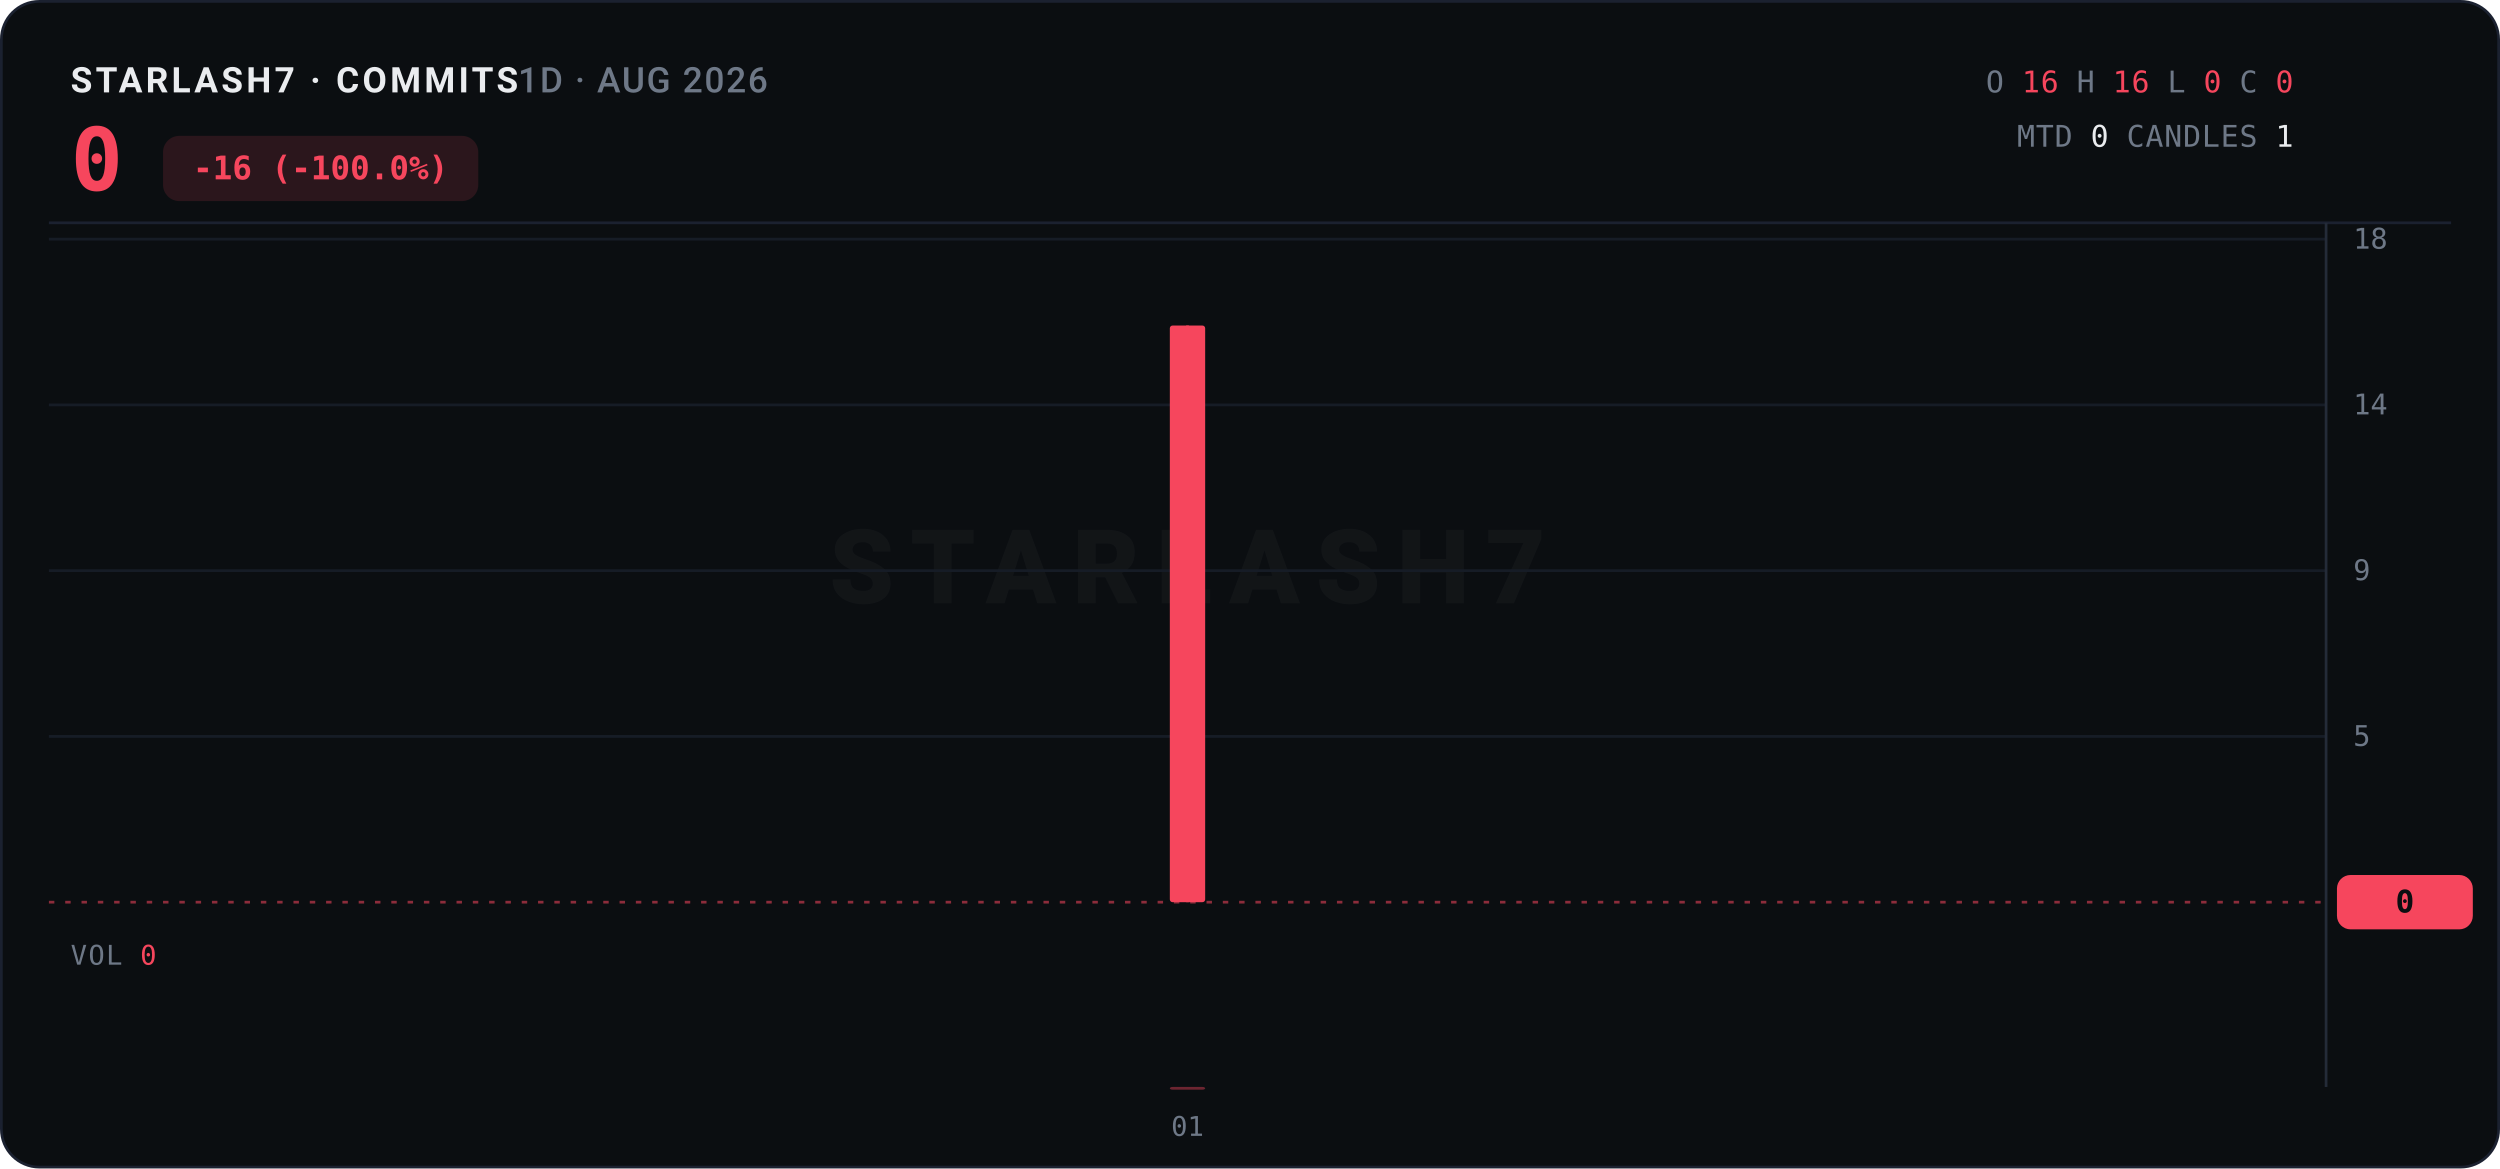
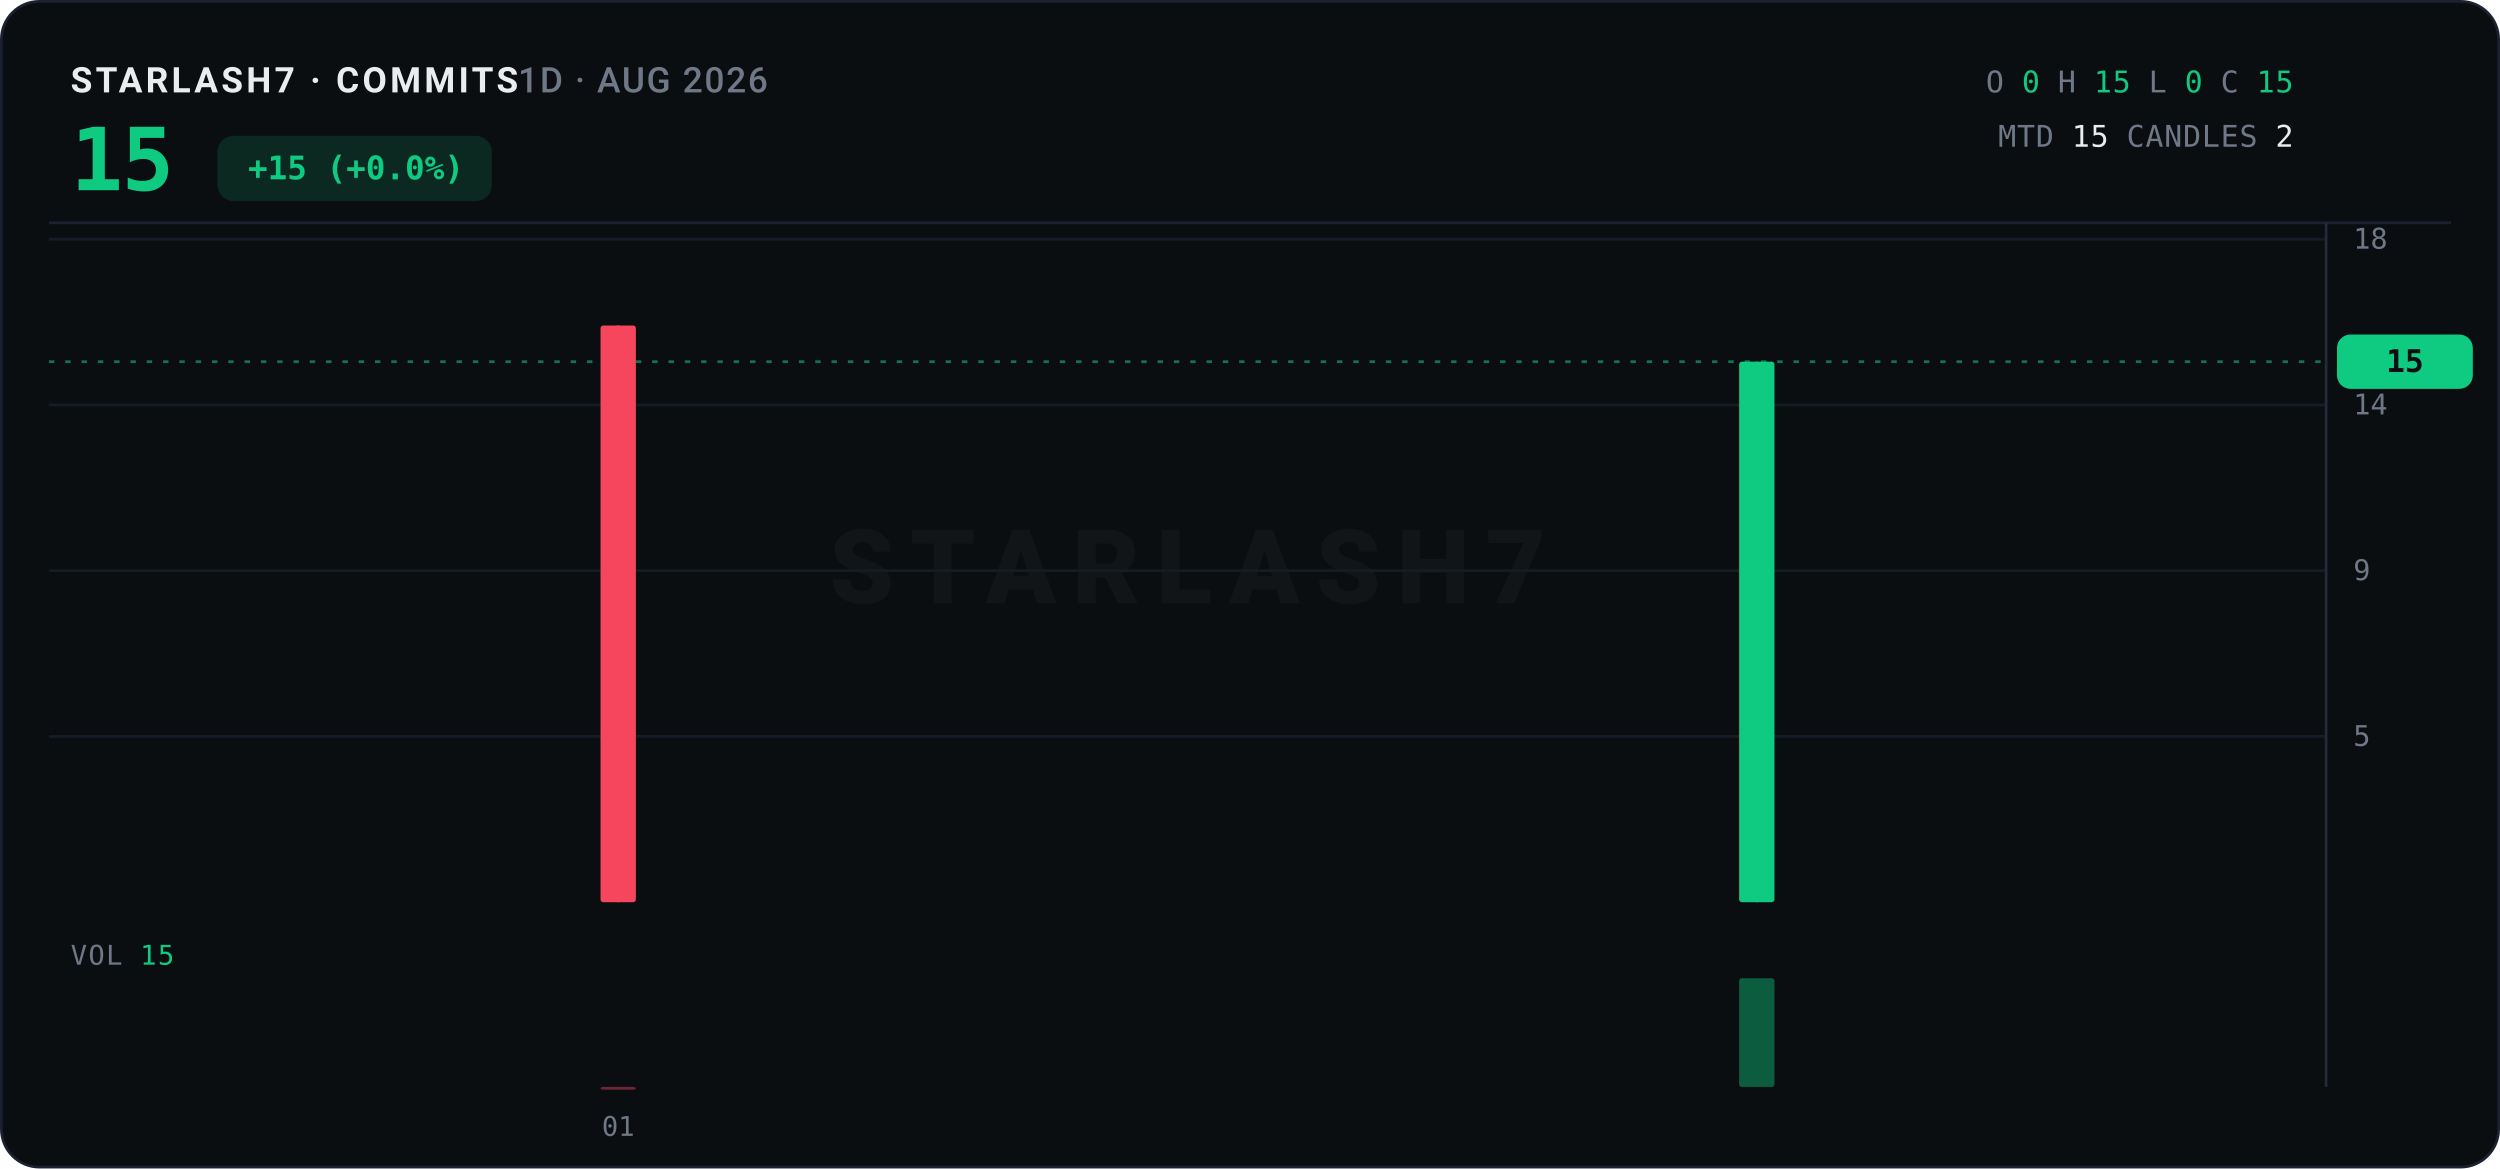
<svg xmlns="http://www.w3.org/2000/svg" width="920" height="430" viewBox="0 0 920 430">
  <rect x="0.5" y="0.5" width="919" height="429" rx="14" fill="#0B0E11" stroke="#1B2130" />
  <text x="26" y="34" font-family="ui-sans-serif,system-ui,-apple-system,'Segoe UI',Roboto,sans-serif" font-size="13" font-weight="700" letter-spacing="1.2" fill="#EAECEF">STARLASH7 · COMMITS<tspan fill="#6E7887" font-weight="500" letter-spacing="0.6">  1D · AUG 2026</tspan>
  </text>
-   <text x="26" y="70" font-family="ui-monospace,'SF Mono',SFMono-Regular,Menlo,Consolas,monospace" font-size="32" font-weight="800" fill="#F6465D" letter-spacing="-0.5">0</text>
-   <rect x="60" y="50" width="116" height="24" rx="6" fill="#F6465D" opacity="0.14" />
-   <text x="118" y="66" text-anchor="middle" font-family="ui-monospace,'SF Mono',SFMono-Regular,Menlo,Consolas,monospace" font-size="12" font-weight="700" fill="#F6465D">-16 (-100.0%)</text>
+   <text x="26" y="70" font-family="ui-monospace,'SF Mono',SFMono-Regular,Menlo,Consolas,monospace" font-size="32" font-weight="800" fill="#0ECB81" letter-spacing="-0.5">15</text>
+   <rect x="80" y="50" width="101" height="24" rx="6" fill="#0ECB81" opacity="0.14" />
+   <text x="131" y="66" text-anchor="middle" font-family="ui-monospace,'SF Mono',SFMono-Regular,Menlo,Consolas,monospace" font-size="12" font-weight="700" fill="#0ECB81">+15 (+0.0%)</text>
  <text x="844" y="34" text-anchor="end" font-family="ui-monospace,'SF Mono',SFMono-Regular,Menlo,Consolas,monospace" font-size="11" letter-spacing="0.3">
    <tspan fill="#6E7887">O</tspan>
-     <tspan fill="#F6465D">16</tspan>
+     <tspan fill="#0ECB81">0</tspan>
    <tspan fill="#6E7887">H</tspan>
-     <tspan fill="#F6465D">16</tspan>
+     <tspan fill="#0ECB81">15</tspan>
    <tspan fill="#6E7887">L</tspan>
-     <tspan fill="#F6465D">0</tspan>
+     <tspan fill="#0ECB81">0</tspan>
    <tspan fill="#6E7887">C</tspan>
-     <tspan fill="#F6465D">0</tspan>
+     <tspan fill="#0ECB81">15</tspan>
  </text>
  <text x="844" y="54" text-anchor="end" font-family="ui-monospace,'SF Mono',SFMono-Regular,Menlo,Consolas,monospace" font-size="11" letter-spacing="0.3">
    <tspan fill="#6E7887">MTD</tspan>
-     <tspan fill="#EAECEF">0</tspan>
+     <tspan fill="#EAECEF">15</tspan>
    <tspan fill="#6E7887">CANDLES</tspan>
-     <tspan fill="#EAECEF">1</tspan>
+     <tspan fill="#EAECEF">2</tspan>
  </text>
  <line x1="18" y1="82" x2="902" y2="82" stroke="#1B2130" stroke-width="1" />
  <text x="437.0" y="222.0" text-anchor="middle" font-family="ui-sans-serif,system-ui,-apple-system,'Segoe UI',Roboto,sans-serif" font-size="38" font-weight="800" letter-spacing="6" fill="#EAECEF" opacity="0.035">STARLASH7</text>
  <line x1="18" y1="271.0" x2="856" y2="271.0" stroke="#161C26" stroke-width="1" />
  <text x="866" y="274.5" font-family="ui-monospace,'SF Mono',SFMono-Regular,Menlo,Consolas,monospace" font-size="10.5" fill="#6E7887">5</text>
  <line x1="18" y1="210.0" x2="856" y2="210.0" stroke="#161C26" stroke-width="1" />
  <text x="866" y="213.5" font-family="ui-monospace,'SF Mono',SFMono-Regular,Menlo,Consolas,monospace" font-size="10.5" fill="#6E7887">9</text>
  <line x1="18" y1="149.0" x2="856" y2="149.0" stroke="#161C26" stroke-width="1" />
  <text x="866" y="152.5" font-family="ui-monospace,'SF Mono',SFMono-Regular,Menlo,Consolas,monospace" font-size="10.5" fill="#6E7887">14</text>
  <line x1="18" y1="88.0" x2="856" y2="88.0" stroke="#161C26" stroke-width="1" />
  <text x="866" y="91.5" font-family="ui-monospace,'SF Mono',SFMono-Regular,Menlo,Consolas,monospace" font-size="10.5" fill="#6E7887">18</text>
  <line x1="856" y1="82" x2="856" y2="400" stroke="#242B38" stroke-width="1" />
-   <line x1="18" y1="332.0" x2="856" y2="332.0" stroke="#F6465D" stroke-width="1" stroke-dasharray="2 4" opacity="0.55" />
-   <rect x="860" y="322.0" width="50" height="20" rx="5" fill="#F6465D" />
-   <text x="885.0" y="335.8" text-anchor="middle" font-family="ui-monospace,'SF Mono',SFMono-Regular,Menlo,Consolas,monospace" font-size="11.5" font-weight="800" fill="#0B0E11">0</text>
-   <line x1="437.0" y1="119.8" x2="437.0" y2="332.0" stroke="#F6465D" stroke-width="1" />
-   <rect x="430.5" y="119.8" width="13.0" height="212.2" rx="1" fill="#F6465D" />
-   <text x="26" y="355" font-family="ui-monospace,'SF Mono',SFMono-Regular,Menlo,Consolas,monospace" font-size="10" letter-spacing="0.5" fill="#6E7887">VOL <tspan fill="#F6465D">0</tspan>
+   <line x1="18" y1="133.1" x2="856" y2="133.1" stroke="#0ECB81" stroke-width="1" stroke-dasharray="2 4" opacity="0.55" />
+   <rect x="860" y="123.1" width="50" height="20" rx="5" fill="#0ECB81" />
+   <text x="885.0" y="136.9" text-anchor="middle" font-family="ui-monospace,'SF Mono',SFMono-Regular,Menlo,Consolas,monospace" font-size="11.5" font-weight="800" fill="#0B0E11">15</text>
+   <line x1="227.5" y1="119.8" x2="227.5" y2="332.0" stroke="#F6465D" stroke-width="1" />
+   <rect x="221.0" y="119.8" width="13.0" height="212.2" rx="1" fill="#F6465D" />
+   <line x1="646.5" y1="133.1" x2="646.5" y2="332.0" stroke="#0ECB81" stroke-width="1" />
+   <rect x="640.0" y="133.1" width="13.0" height="198.9" rx="1" fill="#0ECB81" />
+   <text x="26" y="355" font-family="ui-monospace,'SF Mono',SFMono-Regular,Menlo,Consolas,monospace" font-size="10" letter-spacing="0.5" fill="#6E7887">VOL <tspan fill="#0ECB81">15</tspan>
  </text>
-   <rect x="430.5" y="400.0" width="13.0" height="1.0" rx="1" fill="#F6465D" opacity="0.42" />
-   <text x="437.0" y="418" text-anchor="middle" font-family="ui-monospace,'SF Mono',SFMono-Regular,Menlo,Consolas,monospace" font-size="10" fill="#6E7887">01</text>
+   <rect x="221.0" y="400.0" width="13.0" height="1.0" rx="1" fill="#F6465D" opacity="0.42" />
+   <rect x="640.0" y="360.0" width="13.0" height="40.0" rx="1" fill="#0ECB81" opacity="0.42" />
+   <text x="227.5" y="418" text-anchor="middle" font-family="ui-monospace,'SF Mono',SFMono-Regular,Menlo,Consolas,monospace" font-size="10" fill="#6E7887">01</text>
</svg>
